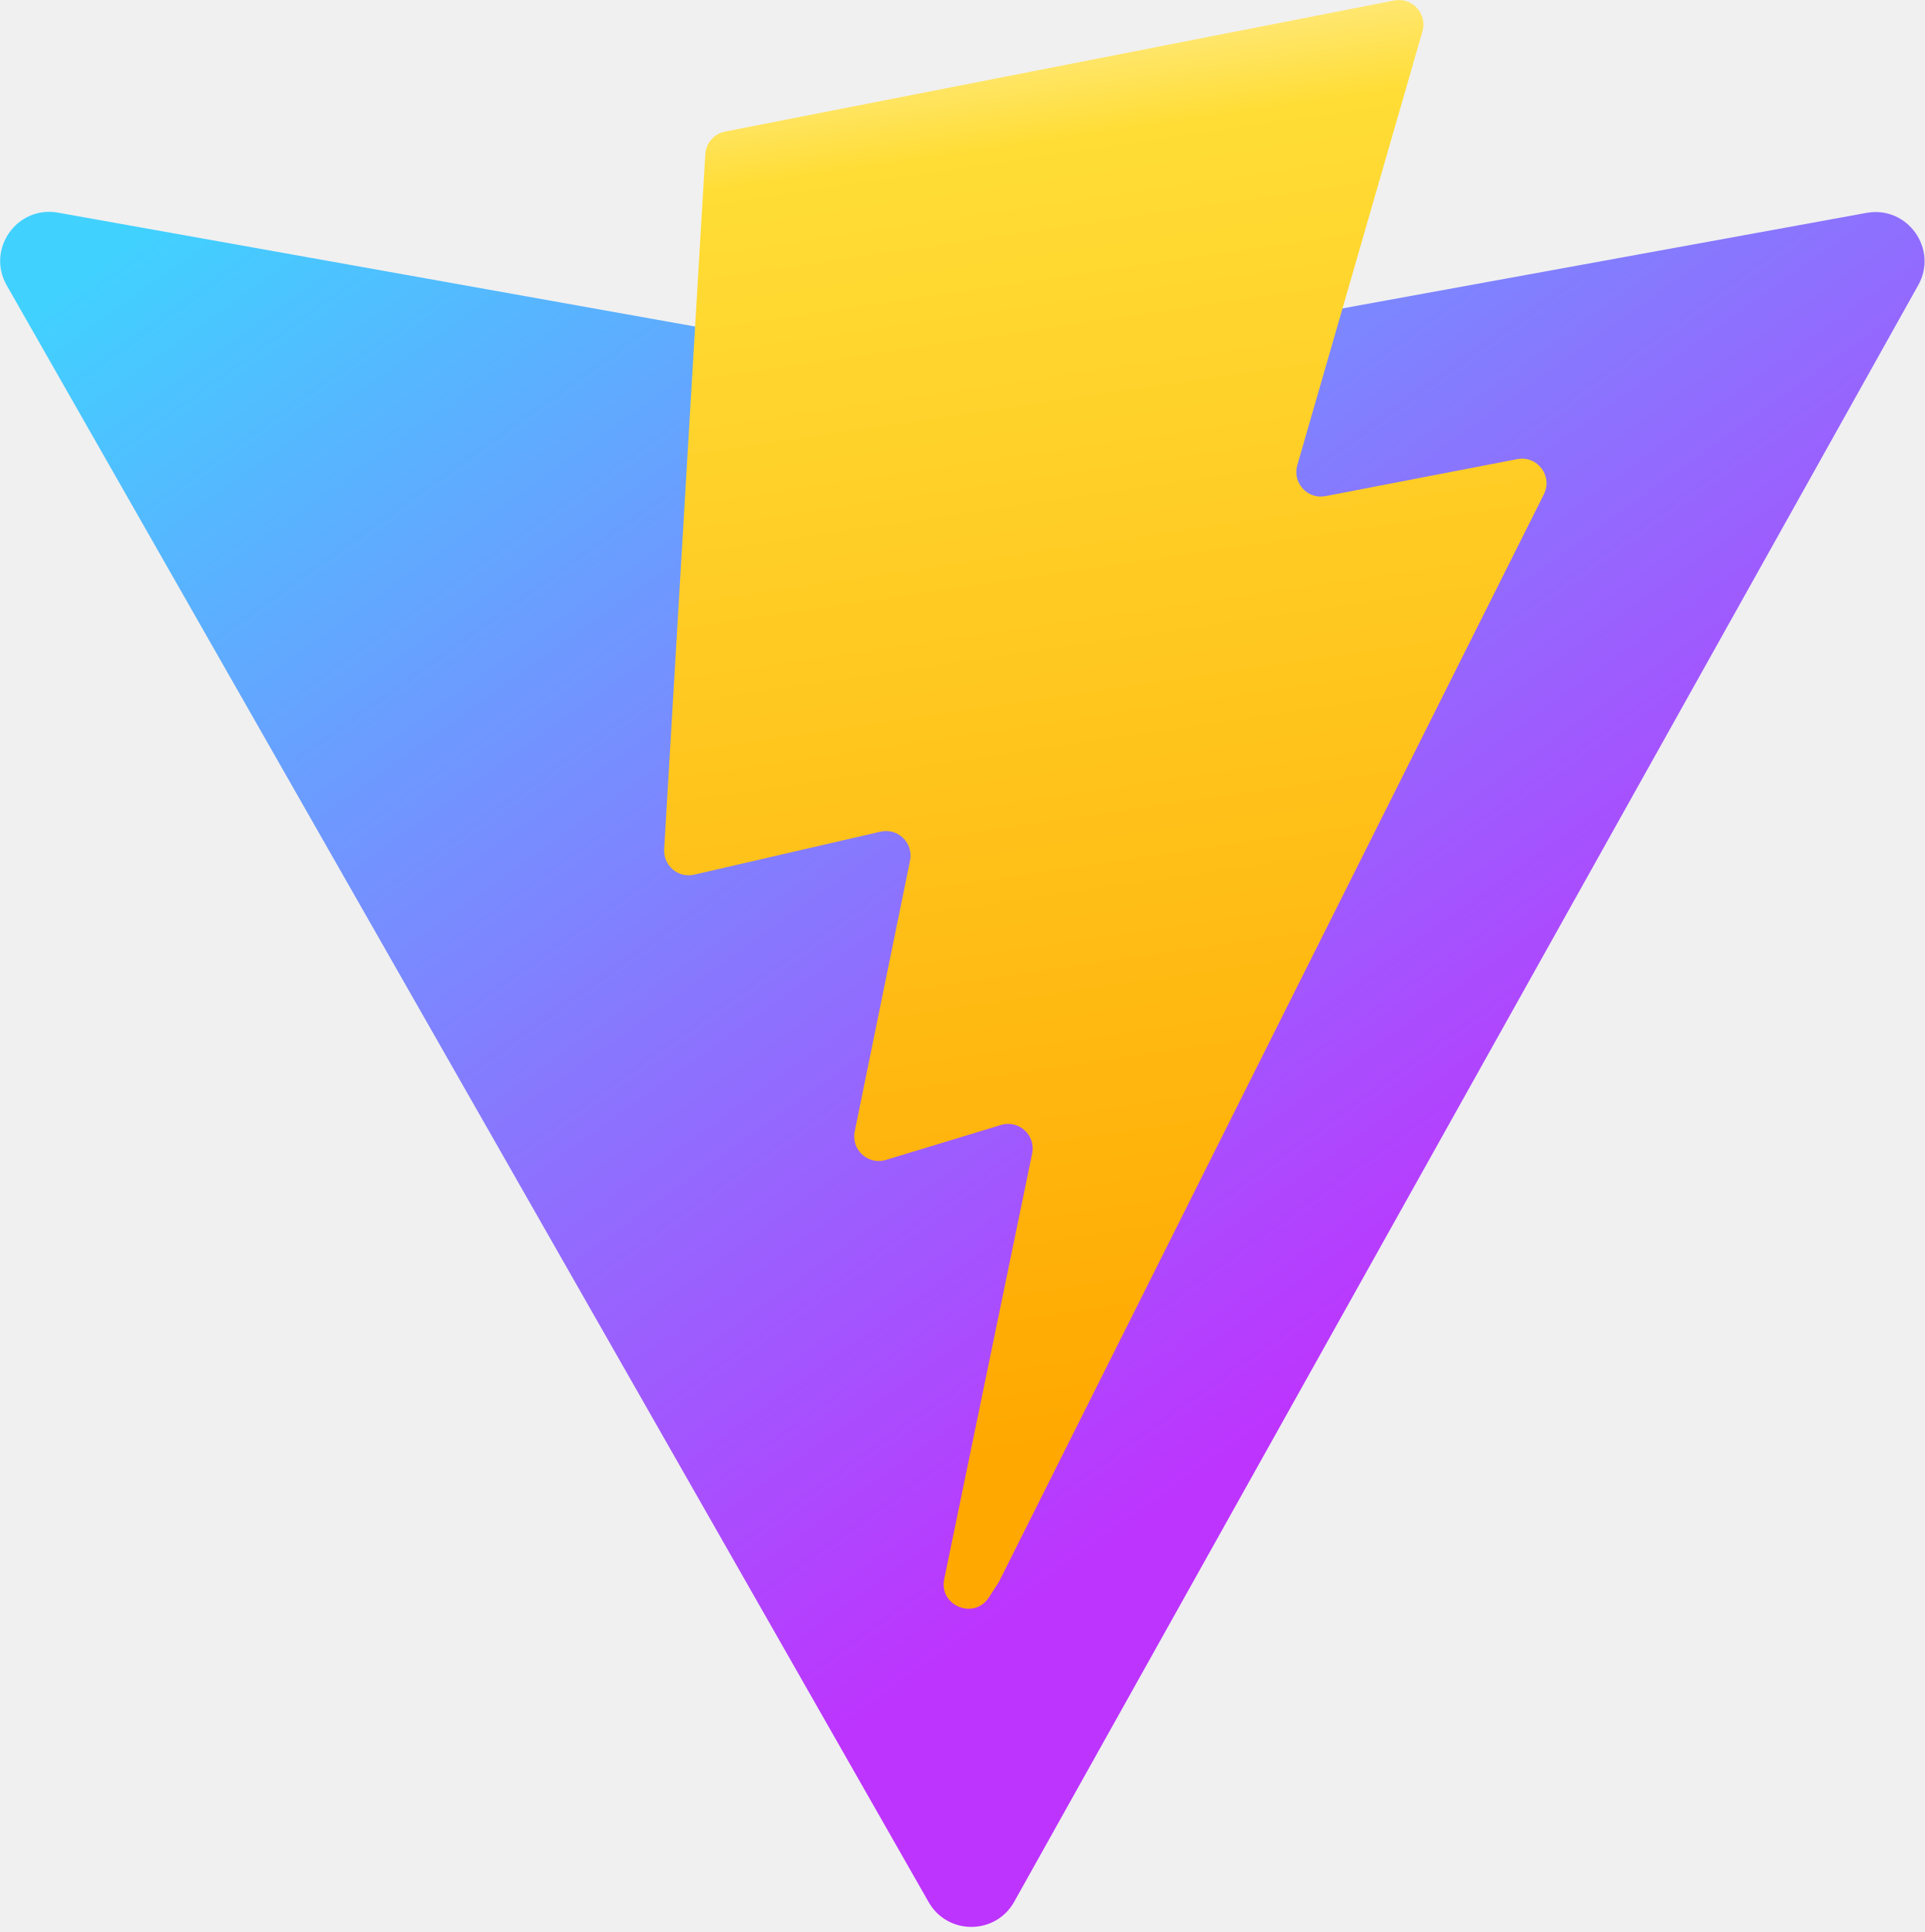
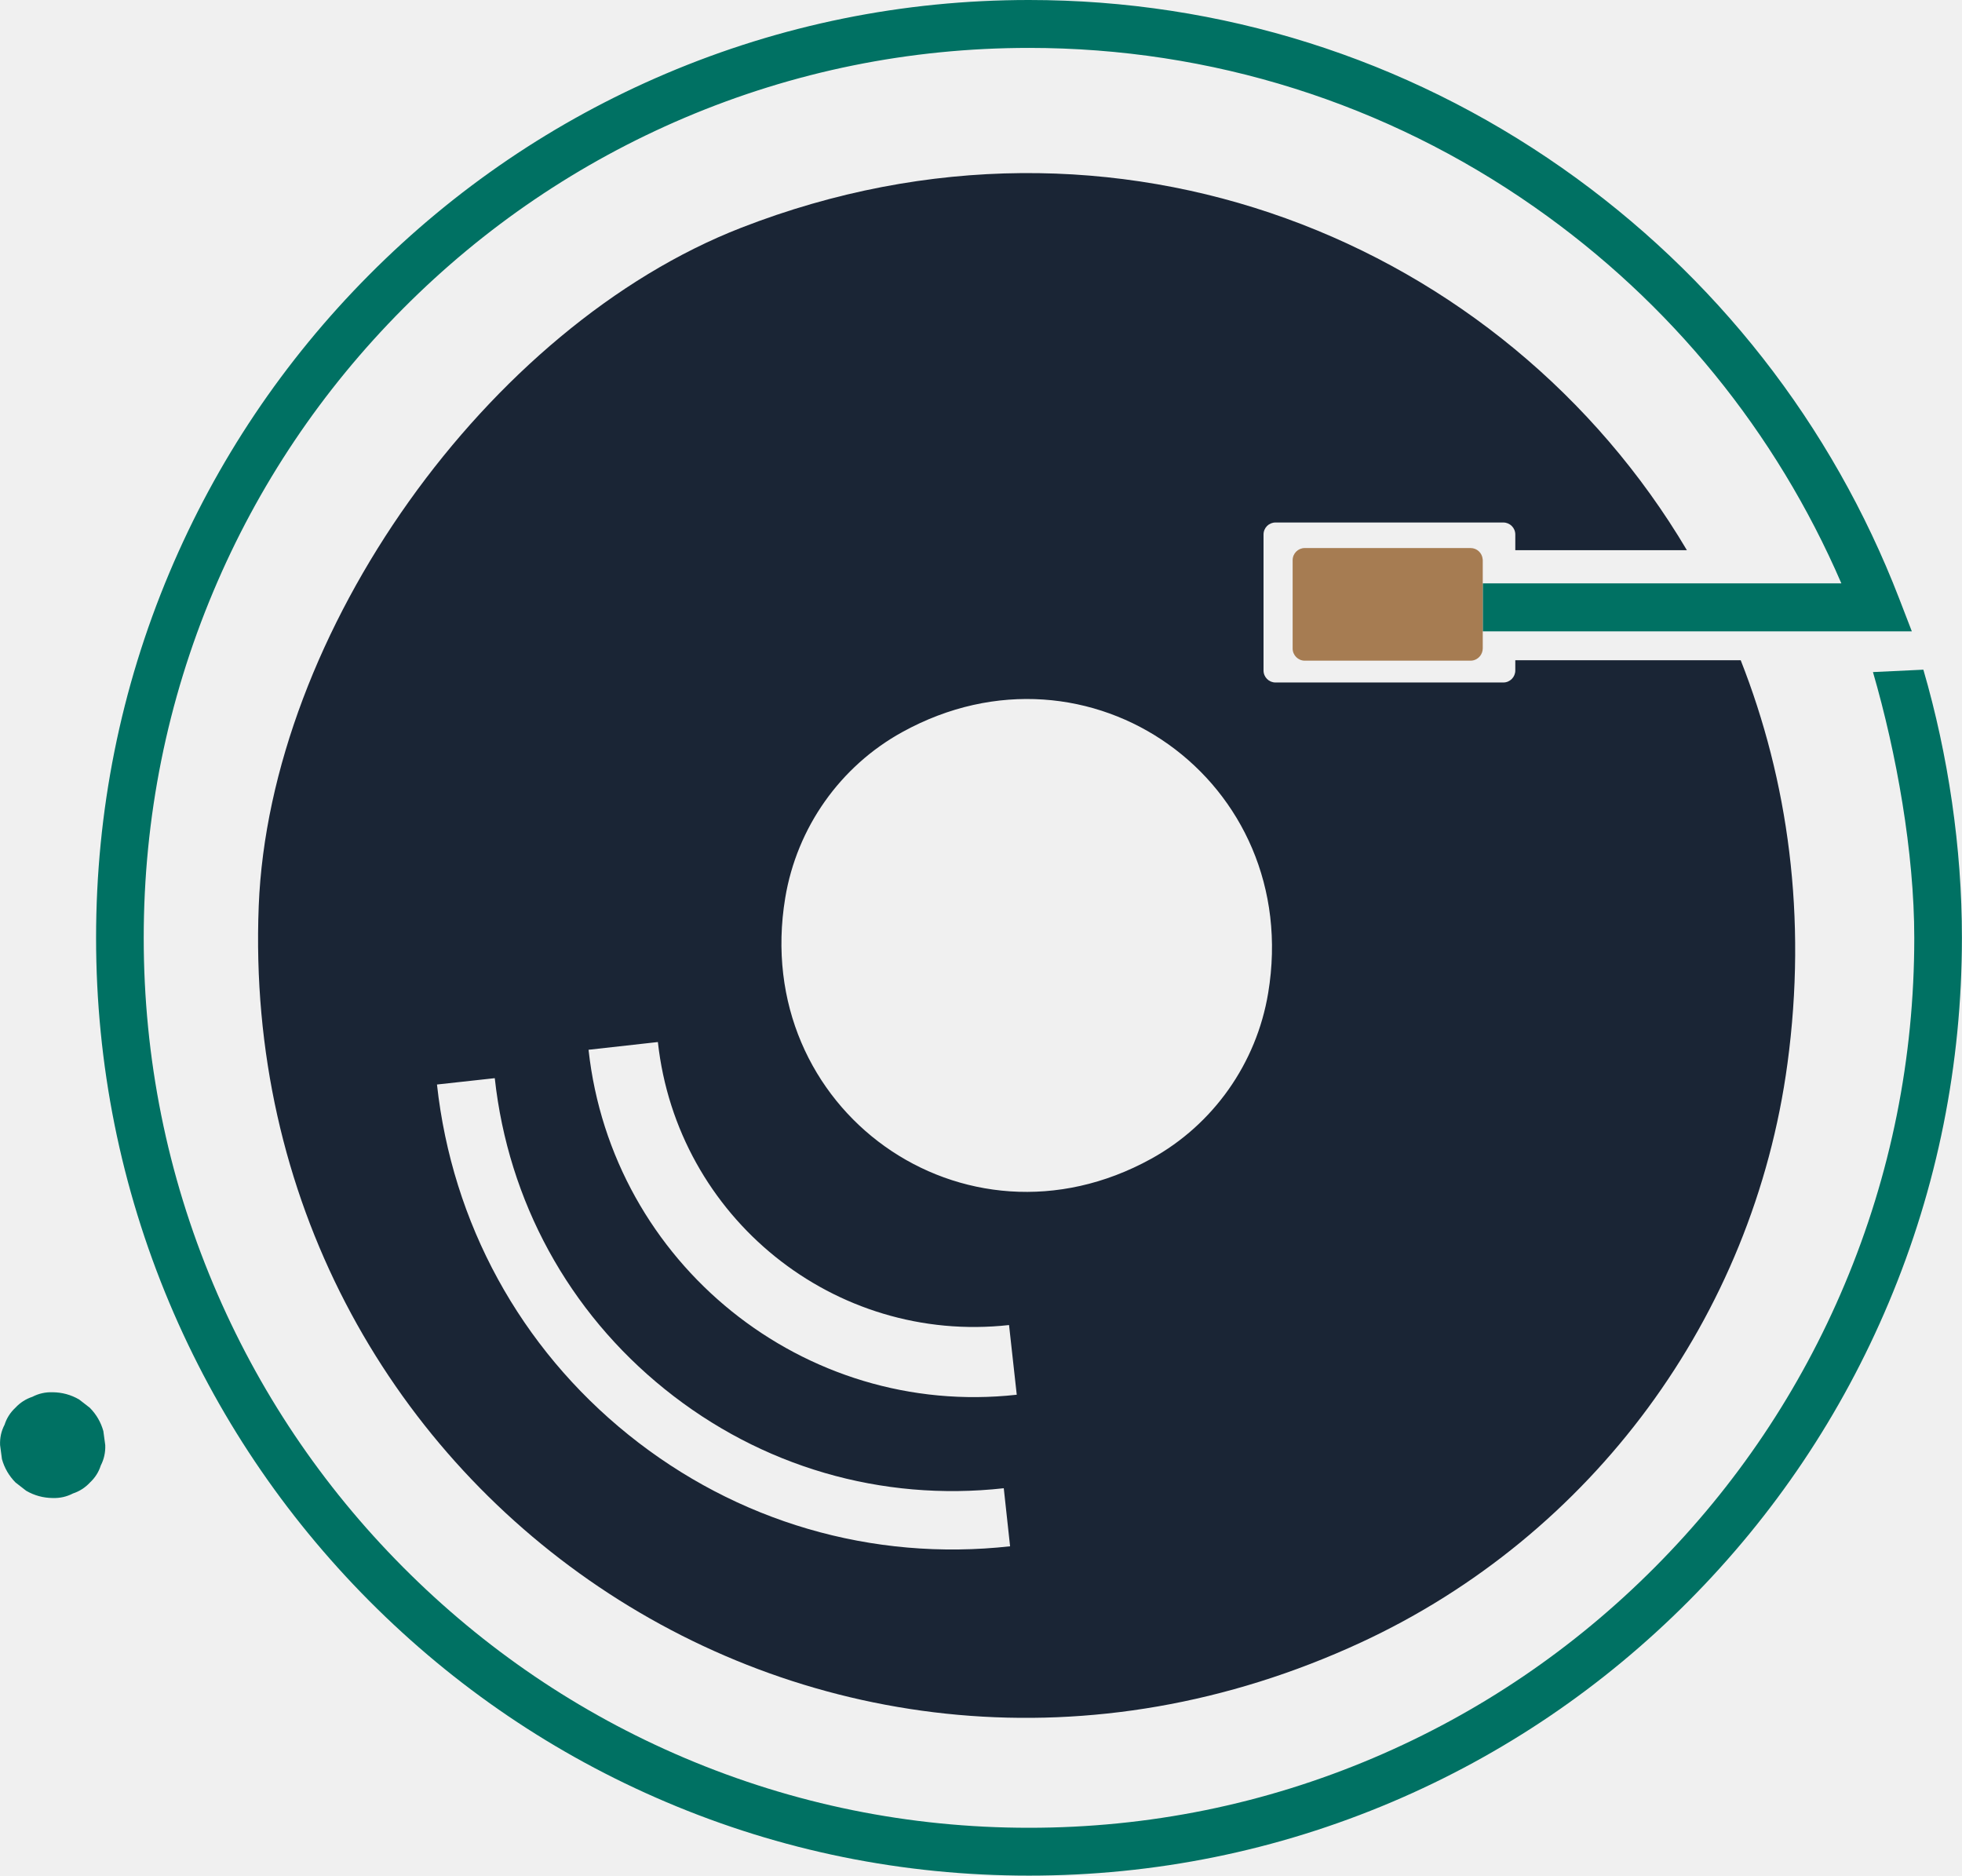
- <svg xmlns="http://www.w3.org/2000/svg" aria-hidden="true" role="img" class="iconify iconify--logos" width="31.88" height="32" preserveAspectRatio="xMidYMid meet" viewBox="0 0 256 257">
+ <svg xmlns="http://www.w3.org/2000/svg" width="68" height="65" viewBox="0 0 68 65" fill="none">
+   <g clip-path="url(#clip0_7360_894)">
+     <path d="M66.661 23.206L64.914 23.289C65.731 26.095 66.346 29.547 66.346 32.5C66.346 36.663 65.534 40.702 63.934 44.504C62.39 48.176 60.176 51.474 57.359 54.305C54.542 57.137 51.258 59.362 47.607 60.914C43.825 62.521 39.806 63.337 35.664 63.337C31.521 63.337 27.503 62.521 23.72 60.914C20.066 59.362 16.785 57.137 13.968 54.305C11.151 51.474 8.937 48.174 7.393 44.504C5.793 40.702 4.981 36.663 4.981 32.5C4.981 28.337 5.793 24.298 7.393 20.496C8.937 16.823 11.151 13.526 13.968 10.695C16.788 7.86 20.069 5.638 23.723 4.083C27.506 2.476 31.524 1.66 35.666 1.66C41.976 1.66 48.038 3.57 53.192 7.182C57.9 10.479 61.553 14.968 63.819 20.215H62.154H62.127H59.115H52.52H51.39V21.877H52.52H59.919H62.127H62.154H66.261L65.825 20.747C63.493 14.703 59.452 9.542 54.139 5.82C48.702 2.013 42.313 0 35.664 0C31.299 0 27.064 0.86 23.078 2.553C19.227 4.191 15.77 6.534 12.799 9.52C9.831 12.503 7.5 15.98 5.87 19.848C4.183 23.854 3.33 28.111 3.33 32.497C3.33 36.884 4.186 41.141 5.87 45.147C7.5 49.017 9.831 52.491 12.799 55.477C15.768 58.46 19.227 60.804 23.078 62.441C27.064 64.137 31.299 64.995 35.664 64.995C40.028 64.995 44.263 64.134 48.249 62.441C52.101 60.804 55.557 58.46 58.528 55.477C61.496 52.494 63.828 49.017 65.457 45.147C67.144 41.141 67.997 36.884 67.997 32.497C68 29.39 67.523 26.164 66.661 23.206Z" fill="#007163" />
+     <path d="M50.968 18.991H45.221C44.99 18.991 44.801 19.178 44.801 19.412V22.473C44.801 22.704 44.99 22.894 45.221 22.894H50.968C51.121 22.894 51.256 22.809 51.33 22.685C51.354 22.644 51.371 22.599 51.382 22.55C51.387 22.525 51.39 22.497 51.39 22.473V19.412C51.39 19.401 51.387 19.39 51.387 19.377C51.368 19.161 51.19 18.991 50.968 18.991Z" fill="#A67C52" />
+     <path d="M58.465 19.065C52.114 8.354 38.678 2.837 25.692 7.891C16.901 11.312 9.34 21.93 8.967 31.397C8.169 51.651 28.485 65.562 47.171 56.914C55.173 53.208 60.769 45.629 61.951 36.853C62.637 31.77 61.971 27.041 60.33 22.878H52.518V23.234C52.518 23.462 52.334 23.65 52.103 23.65H44.206C43.978 23.65 43.792 23.465 43.792 23.234V18.522C43.792 18.293 43.975 18.106 44.206 18.106H52.103C52.331 18.106 52.518 18.29 52.518 18.522V19.065H58.465ZM21.781 49.718C18.028 46.696 15.672 42.384 15.145 37.581L17.148 37.361C17.614 41.626 19.707 45.455 23.04 48.138C26.373 50.823 30.545 52.042 34.789 51.571L35.008 53.583C30.232 54.112 25.533 52.739 21.781 49.718ZM20.398 36.377L22.801 36.109C23.468 42.194 28.918 46.586 34.972 45.916L35.239 48.331C27.868 49.15 21.21 43.785 20.398 36.377ZM43.953 34.411C43.55 36.845 42.05 38.971 39.896 40.156C33.412 43.732 26 38.447 27.215 31.113C27.618 28.679 29.119 26.553 31.272 25.368C37.76 21.792 45.172 27.077 43.953 34.411Z" fill="#1A2535" />
+     <path d="M3.648 50.079C3.626 49.916 3.604 49.754 3.582 49.591C3.495 49.279 3.338 49.012 3.113 48.783C2.99 48.687 2.866 48.593 2.743 48.496C2.458 48.331 2.153 48.248 1.824 48.245C1.574 48.237 1.339 48.29 1.122 48.403C0.897 48.477 0.699 48.604 0.535 48.78C0.357 48.946 0.23 49.144 0.159 49.37C0.044 49.588 -0.008 49.825 0.003 50.076C0.025 50.239 0.047 50.401 0.068 50.564C0.156 50.876 0.313 51.143 0.538 51.372C0.661 51.468 0.784 51.562 0.908 51.659C1.193 51.824 1.498 51.907 1.827 51.91C2.079 51.918 2.312 51.865 2.529 51.752C2.754 51.678 2.952 51.551 3.116 51.375C3.294 51.209 3.421 51.011 3.492 50.785C3.604 50.567 3.657 50.333 3.648 50.079Z" fill="#007163" />
+   </g>
  <defs>
-     <linearGradient id="IconifyId1813088fe1fbc01fb466" x1="-.828%" x2="57.636%" y1="7.652%" y2="78.411%">
-       <stop offset="0%" stop-color="#41D1FF" />
-       <stop offset="100%" stop-color="#BD34FE" />
-     </linearGradient>
-     <linearGradient id="IconifyId1813088fe1fbc01fb467" x1="43.376%" x2="50.316%" y1="2.242%" y2="89.03%">
-       <stop offset="0%" stop-color="#FFEA83" />
-       <stop offset="8.333%" stop-color="#FFDD35" />
-       <stop offset="100%" stop-color="#FFA800" />
-     </linearGradient>
+     <clipPath id="clip0_7360_894">
+       <rect width="68" height="65" fill="white" />
+     </clipPath>
  </defs>
-   <path fill="url(#IconifyId1813088fe1fbc01fb466)" d="M255.153 37.938L134.897 252.976c-2.483 4.44-8.862 4.466-11.382.048L.875 37.958c-2.746-4.814 1.371-10.646 6.827-9.67l120.385 21.517a6.537 6.537 0 0 0 2.322-.004l117.867-21.483c5.438-.991 9.574 4.796 6.877 9.62Z" />
-   <path fill="url(#IconifyId1813088fe1fbc01fb467)" d="M185.432.063L96.44 17.501a3.268 3.268 0 0 0-2.634 3.014l-5.474 92.456a3.268 3.268 0 0 0 3.997 3.378l24.777-5.718c2.318-.535 4.413 1.507 3.936 3.838l-7.361 36.047c-.495 2.426 1.782 4.5 4.151 3.78l15.304-4.649c2.372-.72 4.652 1.36 4.15 3.788l-11.698 56.621c-.732 3.542 3.979 5.473 5.943 2.437l1.313-2.028l72.516-144.72c1.215-2.423-.88-5.186-3.54-4.672l-25.505 4.922c-2.396.462-4.435-1.77-3.759-4.114l16.646-57.705c.677-2.35-1.37-4.583-3.769-4.113Z" />
</svg>
